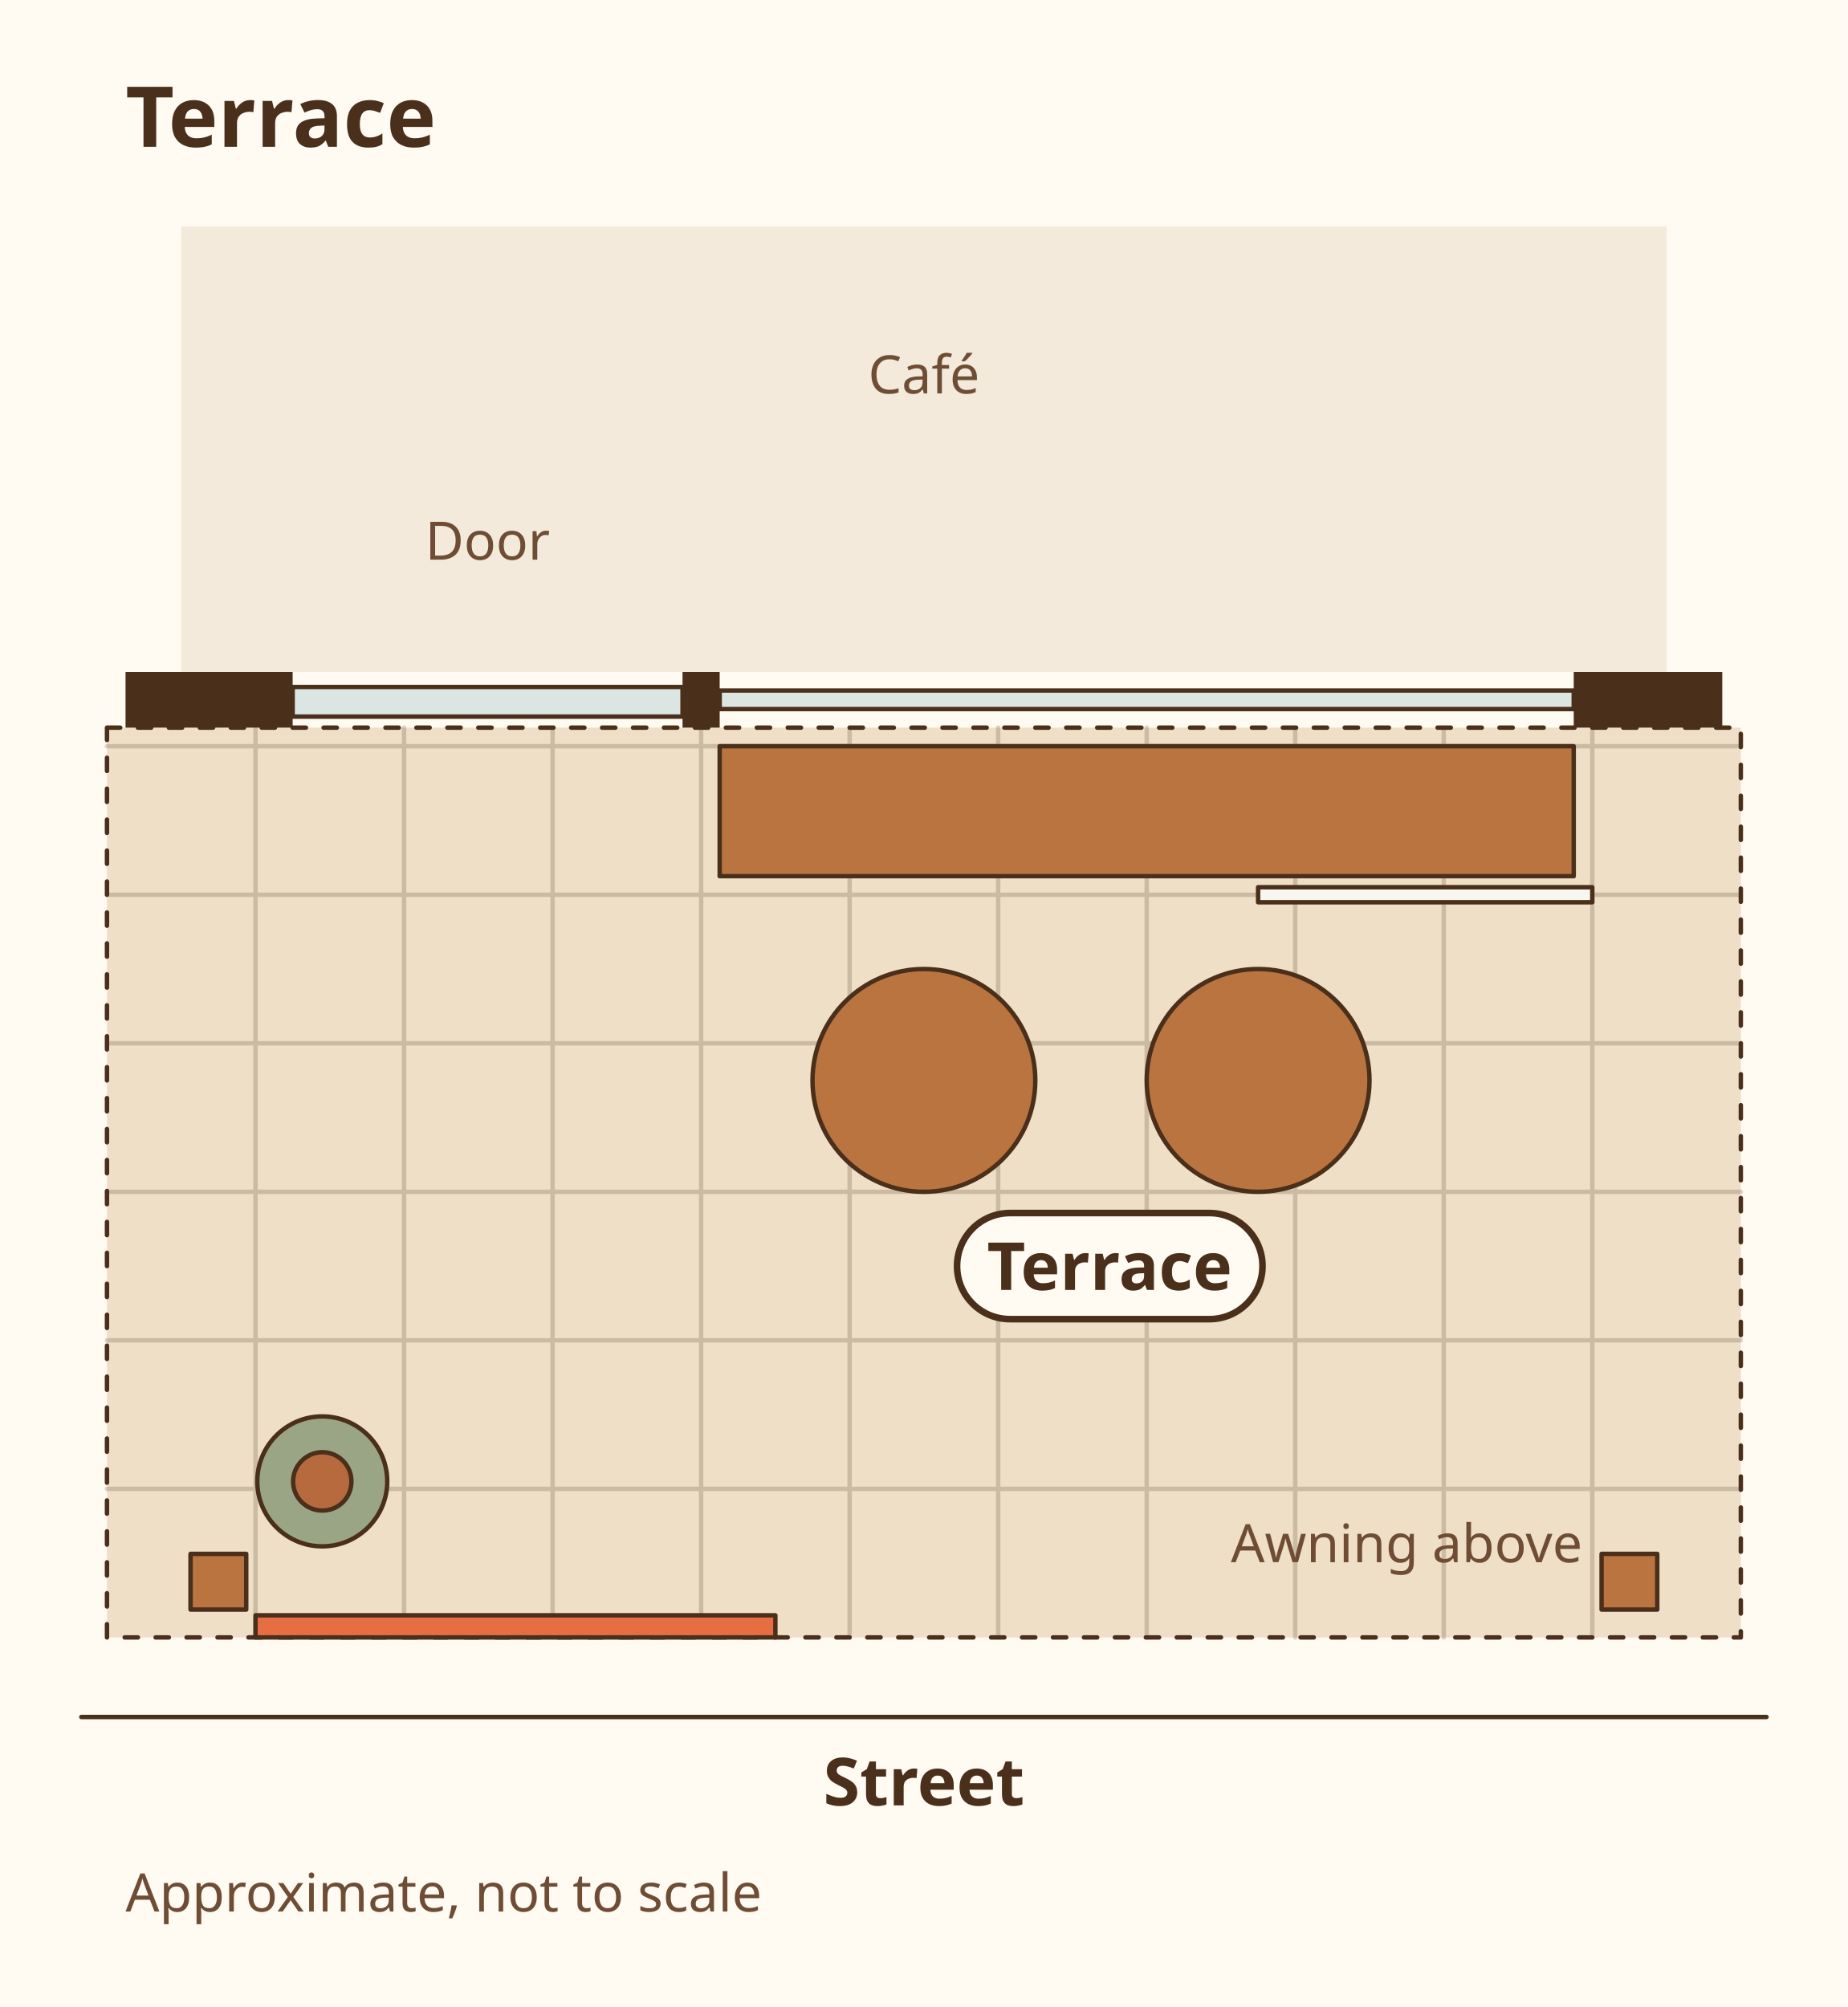
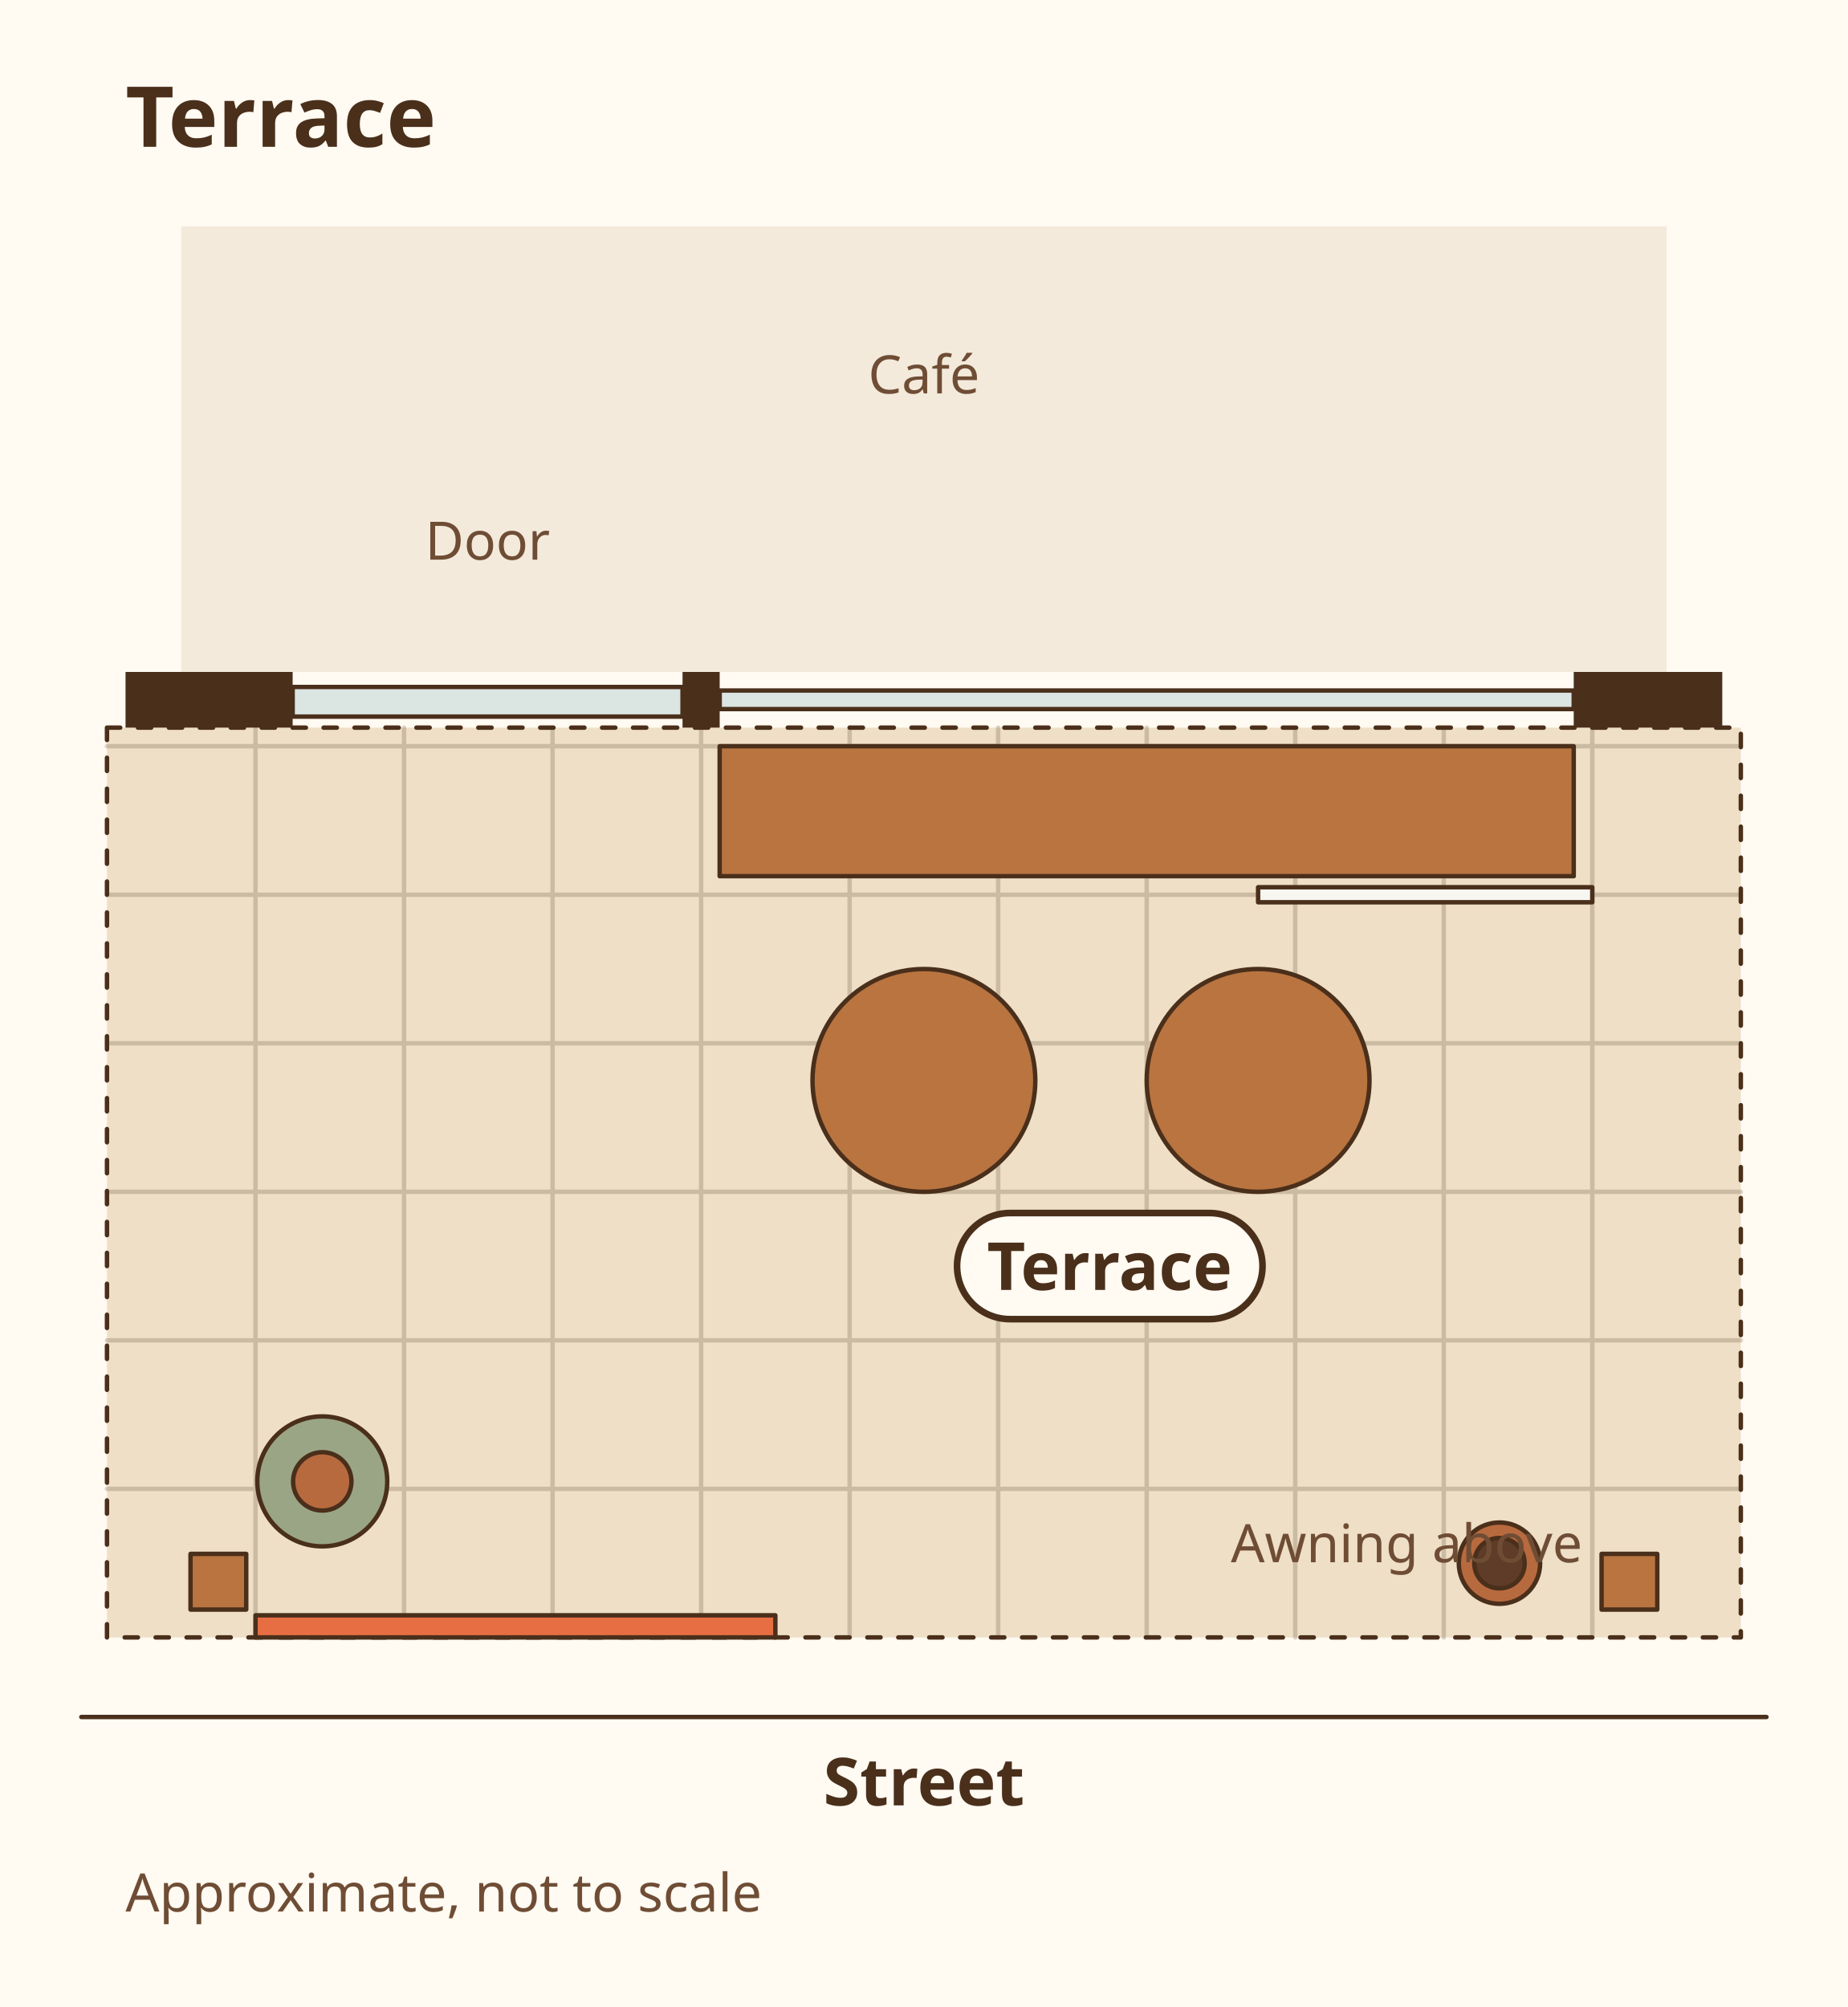
<svg xmlns="http://www.w3.org/2000/svg" class="hj-auto" viewBox="-41 1192 418 454" width="418" height="454" role="img" aria-labelledby="title desc">
-   <style>.hj-auto{stroke:#4a2f1b;stroke-width:1;stroke-linecap:round;stroke-linejoin:round}.hj-auto path{vector-effect:non-scaling-stroke}.hj-auto text{stroke:none;font-family:Figtree,"Noto Sans Lao",system-ui,sans-serif}.hj-auto .dl{fill:none;stroke-dasharray:3 4}.hj-auto .h{stroke-width:1}.hj-auto .lb{fill:#fffaf2;stroke-width:1.5}.hj-auto .lc{fill:#6f4d35;font-size:12px}.hj-auto .lt{fill:#4a2f1b;font-size:19px;font-weight:600}.hj-auto .lx{fill:#4a2f1b;font-size:15px;font-weight:600}.hj-auto .ns{stroke:none}.hj-auto .tg{fill:none;stroke-opacity:.2}.hj-auto .wf{fill:#4a2f1b;stroke:none}.hj-auto .cf0{fill:#f3eadb}.hj-auto .gl0{fill:#dbe5e2}.hj-auto .ja0{fill:#e76e43}.hj-auto .pa0{fill:#fffaf2}.hj-auto .sg0{fill:#9aa585}.hj-auto .t-outside{fill:#eedfc6}.hj-auto .tc0{fill:#b86a3f}.hj-auto .wd0{fill:#b97440}.hj-auto .wh0{fill:#f8f6f1}@media (prefers-color-scheme:dark){.hj-auto{stroke:#dccdb6}.hj-auto .lb{fill:#2c1e13}.hj-auto .lc{fill:#cbb89c}.hj-auto .lt{fill:#f1e4cf}.hj-auto .lx{fill:#f1e4cf}.hj-auto .wf{fill:#dccdb6}.hj-auto .cf0{fill:#463628}.hj-auto .gl0{fill:#e2b25a}.hj-auto .ja0{fill:#d0623a}.hj-auto .pa0{fill:#3a2b1f}.hj-auto .sg0{fill:#6f7a60}.hj-auto .t-outside{fill:#2a221b}.hj-auto .tc0{fill:#8f5334}.hj-auto .wd0{fill:#7d4526}.hj-auto .wh0{fill:#5f5a54}}</style>
+   <style>.hj-auto{stroke:#4a2f1b;stroke-width:1;stroke-linecap:round;stroke-linejoin:round}.hj-auto path{vector-effect:non-scaling-stroke}.hj-auto text{stroke:none;font-family:Figtree,"Noto Sans Lao",system-ui,sans-serif}.hj-auto .dl{fill:none;stroke-dasharray:3 4}.hj-auto .h{stroke-width:1}.hj-auto .lb{fill:#fffaf2;stroke-width:1.5}.hj-auto .lc{fill:#6f4d35;font-size:12px}.hj-auto .lt{fill:#4a2f1b;font-size:19px;font-weight:600}.hj-auto .lx{fill:#4a2f1b;font-size:15px;font-weight:600}.hj-auto .ns{stroke:none}.hj-auto .tg{fill:none;stroke-opacity:.2}.hj-auto .wf{fill:#4a2f1b;stroke:none}.hj-auto .cf0{fill:#f3eadb}.hj-auto .gl0{fill:#dbe5e2}.hj-auto .ja0{fill:#e76e43}.hj-auto .pa0{fill:#fffaf2}.hj-auto .sg0{fill:#9aa585}.hj-auto .sh0{fill:#5e3c27}.hj-auto .t-outside{fill:#eedfc6}.hj-auto .tc0{fill:#b86a3f}.hj-auto .wd0{fill:#b97440}.hj-auto .wh0{fill:#f8f6f1}@media (prefers-color-scheme:dark){.hj-auto{stroke:#dccdb6}.hj-auto .lb{fill:#2c1e13}.hj-auto .lc{fill:#cbb89c}.hj-auto .lt{fill:#f1e4cf}.hj-auto .lx{fill:#f1e4cf}.hj-auto .wf{fill:#dccdb6}.hj-auto .cf0{fill:#463628}.hj-auto .gl0{fill:#e2b25a}.hj-auto .ja0{fill:#d0623a}.hj-auto .pa0{fill:#3a2b1f}.hj-auto .sg0{fill:#6f7a60}.hj-auto .sh0{fill:#1b130d}.hj-auto .t-outside{fill:#2a221b}.hj-auto .tc0{fill:#8f5334}.hj-auto .wd0{fill:#7d4526}.hj-auto .wh0{fill:#5f5a54}}</style>
  <path class="pa0 ns" d="M-41 1192L377 1192L377 1646L-41 1646Z" />
  <g id="floor-ground" data-floor="ground" data-level="0">
    <path class="cf0 ns" d="M0 1243.2L336 1243.2L336 1344L0 1344Z" />
    <text class="lc" x="168" y="1281" text-anchor="middle" textLength="25.2" lengthAdjust="spacingAndGlyphs">Café</text>
    <g id="area-terrace" data-area="terrace" data-kind="outside">
      <path class="t-outside ns" d="M-16.8 1356.6L352.8 1356.6L352.8 1562.4L-16.8 1562.4Z" />
    </g>
    <path class="tg" d="M16.8 1562.4L16.8 1356.6M50.4 1562.4L50.4 1356.6M84 1562.4L84 1356.6M117.6 1562.4L117.6 1356.6M151.2 1562.4L151.2 1356.6M184.8 1562.4L184.8 1356.6M218.4 1562.4L218.4 1356.6M252 1562.4L252 1356.6M285.6 1562.4L285.6 1356.6M319.2 1562.4L319.2 1356.6M-16.8 1528.8L352.8 1528.8M-16.8 1495.2L352.8 1495.2M-16.8 1461.6L352.8 1461.6M-16.8 1428L352.8 1428M-16.8 1394.4L352.8 1394.4M-16.8 1360.8L352.8 1360.8" />
    <g id="fx-door-front" data-fixture="door" data-area="entrance" data-room="cafe">
      <path class="gl0" d="M25.2 1347.4L113.4 1347.4L113.4 1354.1L25.2 1354.1Z" />
    </g>
    <g id="fx-window-front" data-fixture="window" data-area="cafe" data-room="cafe">
      <path class="gl0" d="M121.8 1348.2L315 1348.2L315 1352.4L121.8 1352.4Z" />
    </g>
    <g id="fx-post-left" data-fixture="post" data-area="terrace" data-room="terrace">
      <path class="wd0" d="M2.1 1543.5L14.7 1543.5L14.7 1556.1L2.1 1556.1Z" />
    </g>
    <g id="fx-post-right" data-fixture="post" data-area="terrace" data-room="terrace">
      <path class="wd0" d="M321.3 1543.5L333.9 1543.5L333.9 1556.1L321.3 1556.1Z" />
    </g>
    <g id="fx-bench-terrace" data-fixture="bench" data-area="terrace" data-room="terrace">
      <path class="wd0" d="M121.8 1360.8L315 1360.8L315 1390.2L121.8 1390.2Z" />
    </g>
    <g id="fx-table-terrace-1" data-fixture="table-small-round" data-area="terrace" data-room="terrace">
      <path class="wd0" d="M193.2 1436.4C193.2 1450.3 181.9 1461.6 168 1461.6C154.1 1461.6 142.8 1450.3 142.8 1436.4C142.8 1422.5 154.1 1411.2 168 1411.2C181.9 1411.2 193.2 1422.5 193.2 1436.4Z" />
    </g>
    <g id="fx-table-terrace-2" data-fixture="table-small-round" data-area="terrace" data-room="terrace">
      <path class="wd0" d="M268.8 1436.4C268.8 1450.3 257.5 1461.6 243.6 1461.6C229.7 1461.6 218.4 1450.3 218.4 1436.4C218.4 1422.5 229.7 1411.2 243.6 1411.2C257.5 1411.2 268.8 1422.5 268.8 1436.4Z" />
+     </g>
+     <g id="fx-jar-butts" data-fixture="jar-clay" data-area="terrace" data-room="terrace" data-confirmed="false">
+       <path class="tc0" d="M307.4 1545.6C307.4 1550.7 303.3 1554.8 298.2 1554.8C293.1 1554.8 289 1550.7 289 1545.6C289 1540.5 293.1 1536.4 298.2 1536.4C303.3 1536.4 307.4 1540.5 307.4 1545.6Z" />
+       <path class="sh0" d="M303.9 1545.6C303.9 1548.8 301.4 1551.3 298.2 1551.3C295 1551.3 292.5 1548.8 292.5 1545.6C292.5 1542.4 295 1539.9 298.2 1539.9C301.4 1539.9 303.9 1542.4 303.9 1545.6Z" />
    </g>
    <g id="fx-plant-terrace" data-fixture="plant" data-area="terrace" data-room="terrace">
      <path class="sg0" d="M46.6 1527.1C46.6 1535.2 40 1541.8 31.9 1541.8C23.8 1541.8 17.2 1535.2 17.2 1527.1C17.2 1519 23.8 1512.4 31.9 1512.4C40 1512.4 46.6 1519 46.6 1527.1Z" />
      <path class="tc0" d="M38.5 1527.1C38.5 1530.8 35.6 1533.7 31.9 1533.7C28.3 1533.7 25.3 1530.8 25.3 1527.1C25.3 1523.5 28.3 1520.5 31.9 1520.5C35.6 1520.5 38.5 1523.5 38.5 1527.1Z" />
    </g>
    <g id="fx-awning" data-fixture="awning" data-area="terrace" data-room="terrace">
      <path class="dl" d="M-16.8 1356.6L352.8 1356.6L352.8 1562.4L-16.8 1562.4Z" />
    </g>
    <g id="fx-sign-hostel" data-fixture="sign-hostel" data-area="terrace" data-room="terrace">
      <path class="ja0" d="M16.8 1557.4L134.4 1557.4L134.4 1562.4L16.8 1562.4Z" />
    </g>
    <g id="fx-sign-hanging" data-fixture="sign-hanging" data-label="House of Jars" data-area="terrace" data-room="terrace">
      <path class="wh0" d="M243.6 1392.7L319.2 1392.7L319.2 1396.1L243.6 1396.1Z" />
    </g>
    <g data-walls="">
      <path class="wf" d="M-12.6 1344L25.2 1344L25.2 1356.6L-12.6 1356.6Z" />
      <path class="wf" d="M113.4 1344L121.8 1344L121.8 1356.6L113.4 1356.6Z" />
      <path class="wf" d="M315 1344L348.6 1344L348.6 1356.6L315 1356.6Z" />
    </g>
    <g id="labels-ground" data-labels="" data-floor="ground">
      <path class="lb" d="M187.5 1466.4L232.6 1466.4C239.2 1466.4 244.6 1471.8 244.6 1478.4L244.6 1478.4C244.6 1485 239.2 1490.4 232.6 1490.4L187.5 1490.4C180.8 1490.4 175.5 1485 175.5 1478.4L175.5 1478.4C175.5 1471.8 180.8 1466.4 187.5 1466.4Z" />
      <text class="lx" x="210" y="1483.8" text-anchor="middle" textLength="53.1" lengthAdjust="spacingAndGlyphs">Terrace</text>
      <text class="lc" x="69.3" y="1318.6" text-anchor="middle" textLength="25.2" lengthAdjust="spacingAndGlyphs">Door</text>
      <text class="lc" x="277.2" y="1545.4" text-anchor="middle" textLength="76" lengthAdjust="spacingAndGlyphs">Awning above</text>
    </g>
  </g>
  <text class="lt" x="-12.6" y="1225.2" textLength="67.3" lengthAdjust="spacingAndGlyphs">Terrace</text>
  <path class="h" d="M-22.6 1580.4L358.6 1580.4" />
  <text class="lx" x="168" y="1600.4" text-anchor="middle" textLength="42.3" lengthAdjust="spacingAndGlyphs">Street</text>
  <text class="lc" x="-12.6" y="1624.4" textLength="137.9" lengthAdjust="spacingAndGlyphs">Approximate, not to scale</text>
</svg>
